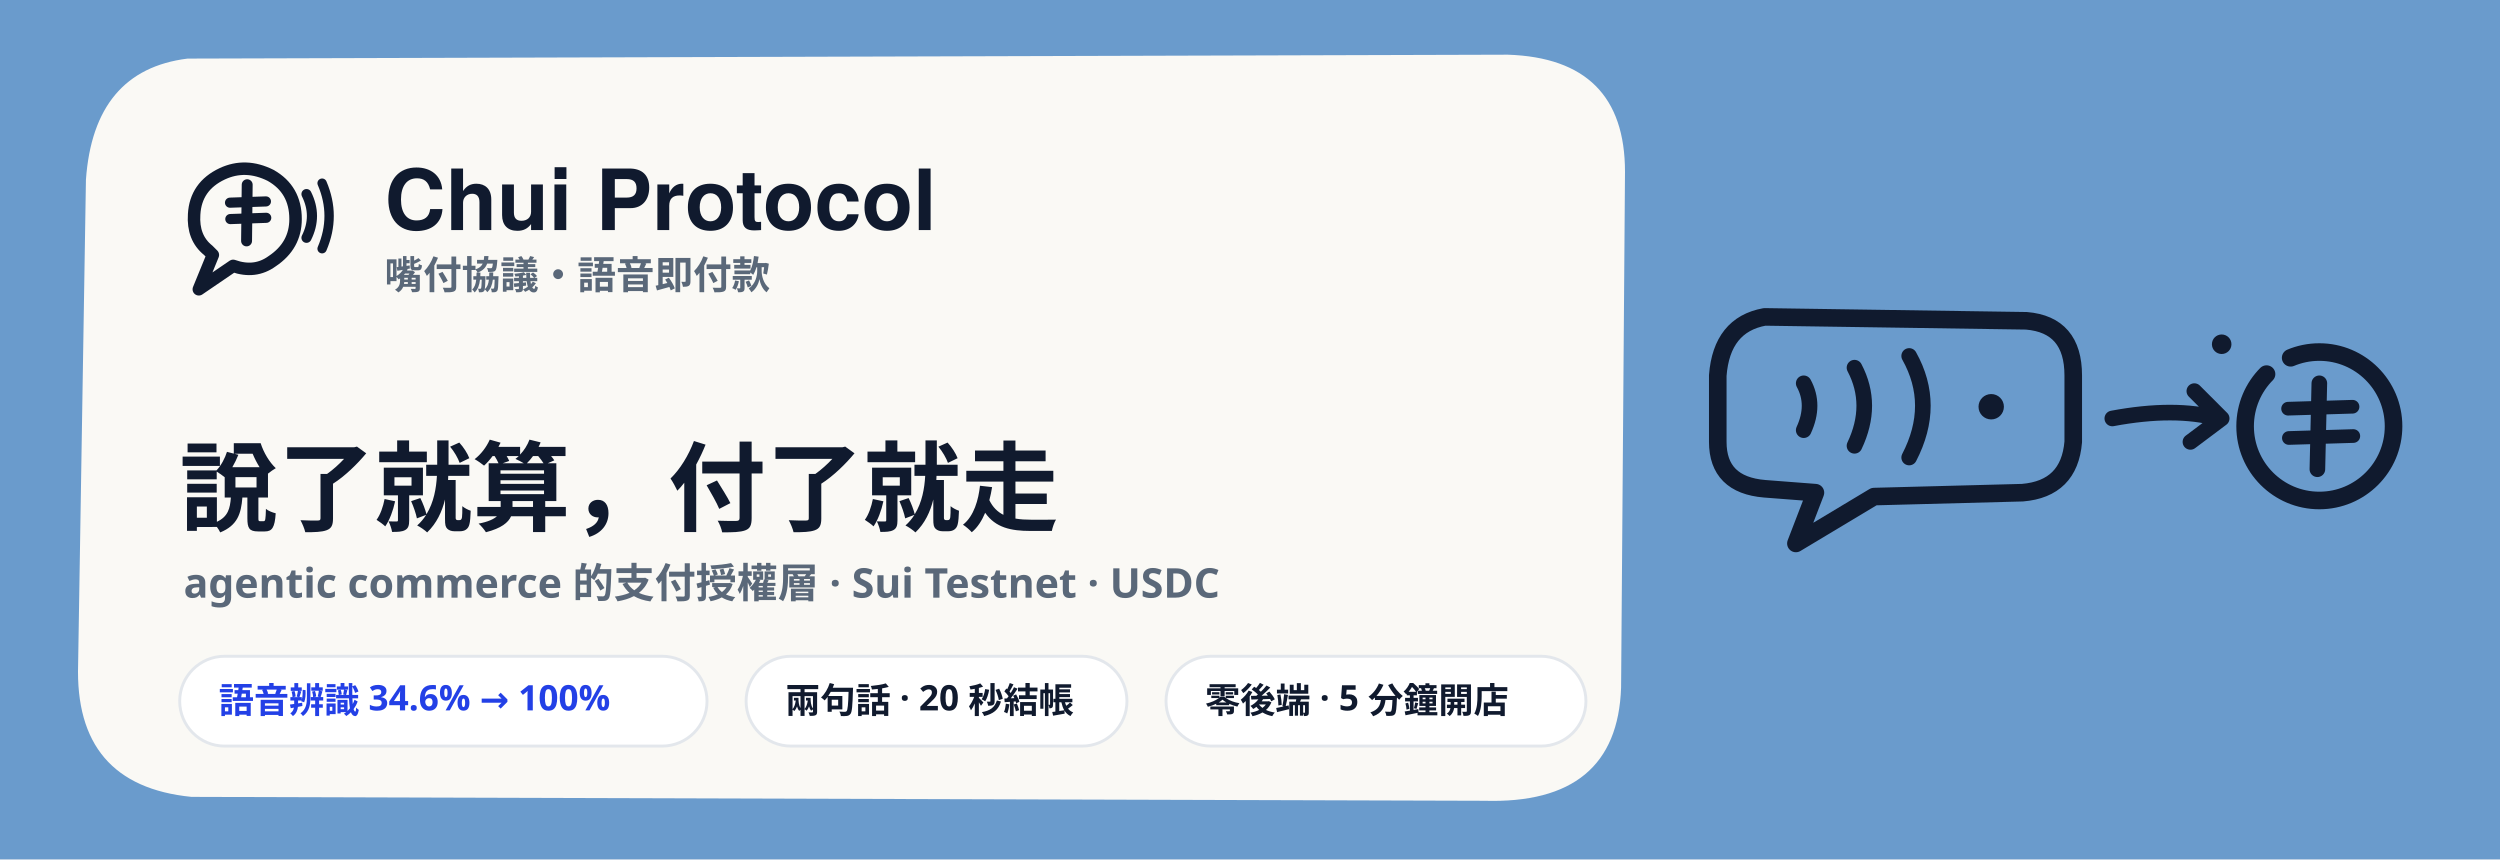
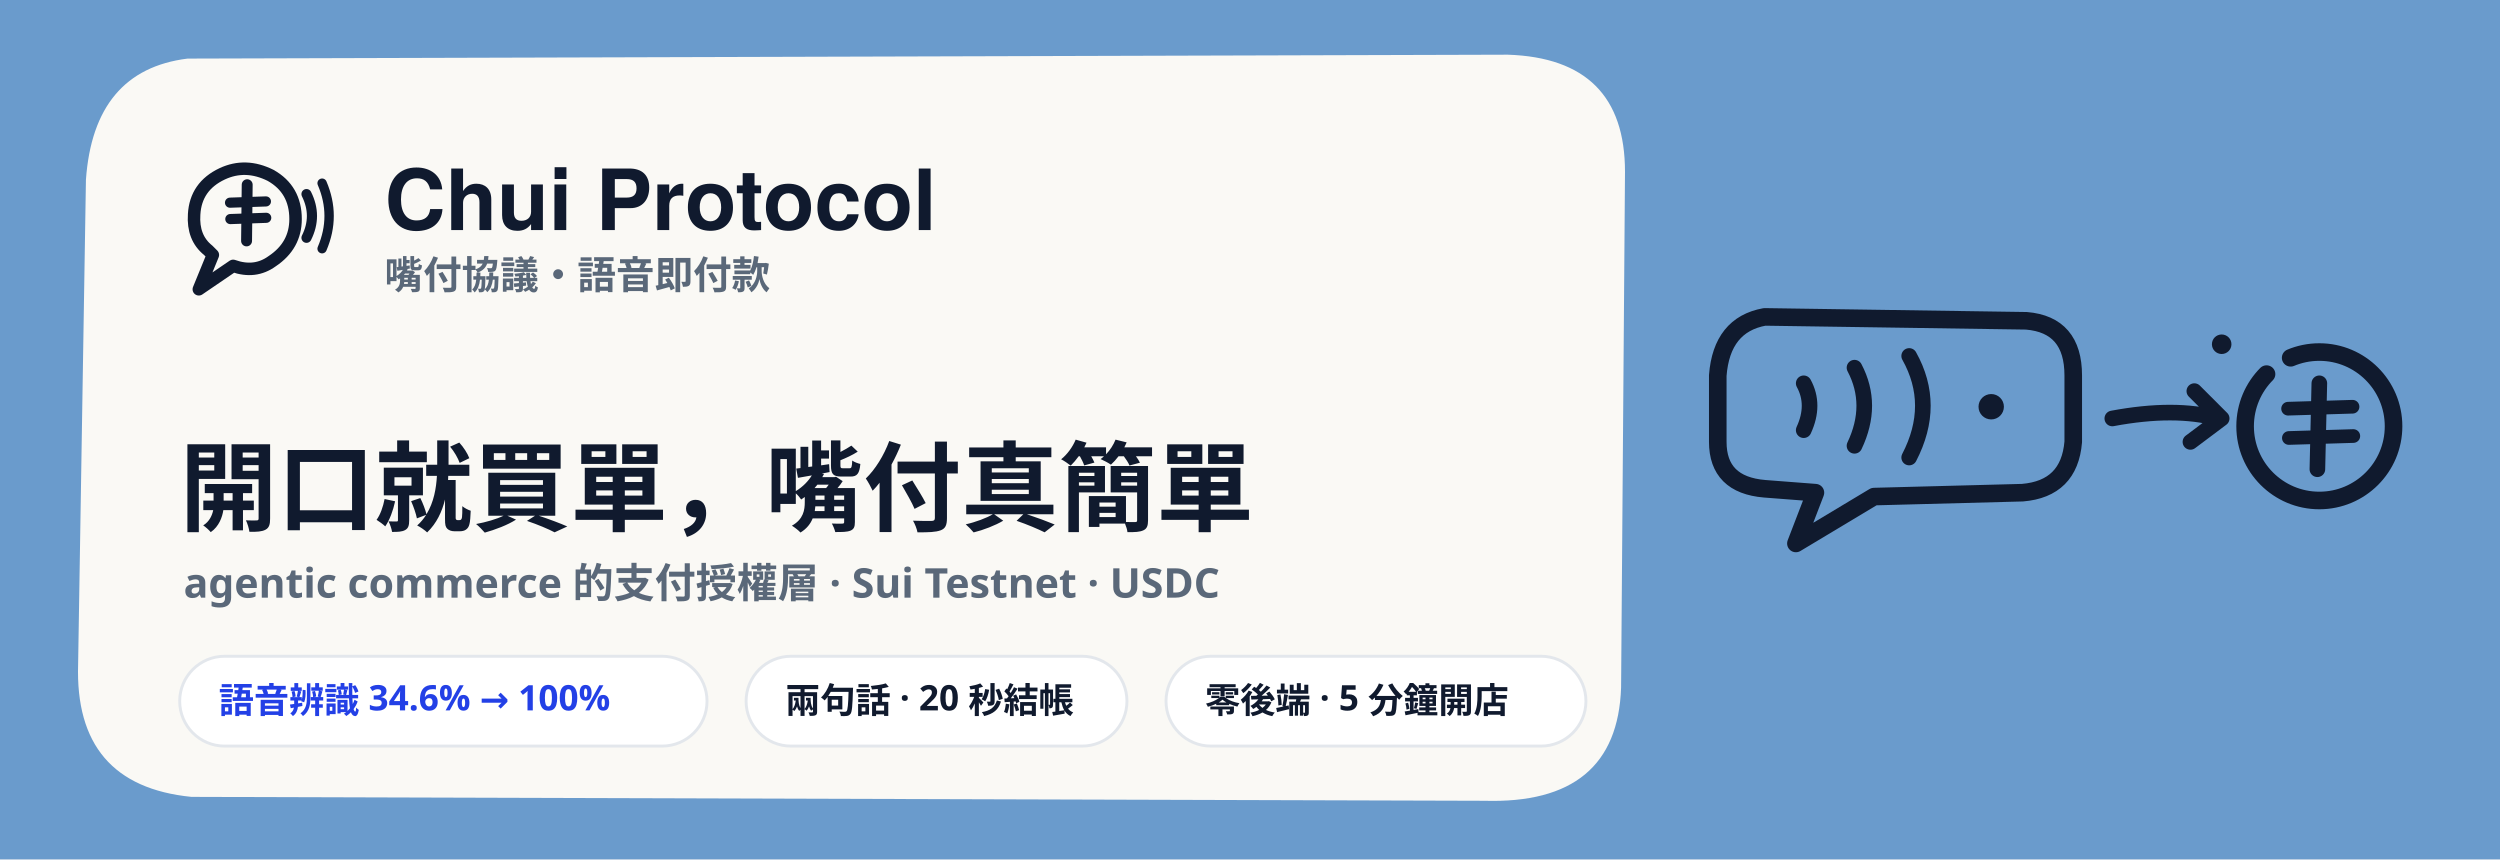
<svg xmlns="http://www.w3.org/2000/svg" viewBox="0 0 1280 440" fill="none" role="img" aria-labelledby="chui-banner-title">
  <rect width="1280" height="440" fill="#6A9BCC" />
  <path fill="#FAF9F5" d="M96 30 Q48 36 44 92 L40 340 Q38 402 98 408 L760 410 Q828 412 830 352 L832 88 Q832 30 772 28 Z" />
  <g transform="translate(86 52) scale(0.94)">
    <g transform="translate(-1.05 16.825) scale(0.85)" stroke="#101A2E" stroke-linecap="round" stroke-linejoin="round" fill="none">
      <g transform="translate(-3 1.5)">
        <path stroke-width="8" d="M33 77 L24 99 L46 84 Q60 89 71 81 Q86 71 86 54 Q86 35 70 26 Q54 18 39 25 Q22 33 21 51 Q20 66 30 74 Z" />
        <path stroke-width="7" d="M55 32 L54.6 68" />
        <path stroke-width="6.5" d="M44 43.5 L67 42.7" />
        <path stroke-width="6.5" d="M44.2 54 L67.2 53.2" />
        <path stroke-width="6.5" d="M93 38 Q100 52 93 66" />
        <path stroke-width="6" d="M103 31 Q112 52 103 73" />
      </g>
    </g>
    <text x="118" y="70" textLength="292" lengthAdjust="spacingAndGlyphs" font-family="'Avenir Next','Helvetica Neue',ui-rounded,system-ui,sans-serif" font-size="46" font-weight="800" fill="#101A2E">Chui Protocol</text>
    <text x="118" y="102" textLength="196" lengthAdjust="spacingAndGlyphs" font-family="'PingFang TC','Noto Sans TC','Microsoft JhengHei',system-ui,sans-serif" font-size="21" font-weight="600" fill="#5A6879">嘴付協議・語音即付款</text>
  </g>
-   <text x="92" y="268" textLength="424" lengthAdjust="spacingAndGlyphs" font-family="'PingFang TC','Noto Sans TC','Microsoft JhengHei',system-ui,sans-serif" font-size="50" font-weight="800" fill="#101A2E">說了就算，付了就走</text>
+   <text x="92" y="268" textLength="528" lengthAdjust="spacingAndGlyphs" font-family="'PingFang TC','Noto Sans TC','Microsoft JhengHei',system-ui,sans-serif" font-size="50" font-weight="800" fill="#101A2E">開口就買單，嘴付真簡單</text>
  <text x="94" y="306" textLength="470" lengthAdjust="spacingAndGlyphs" font-family="'PingFang TC','Noto Sans TC','Microsoft JhengHei',system-ui,sans-serif" font-size="21" font-weight="600" fill="#5A6879">agentic commerce 的支付授權層 · Sui Testnet · USDC</text>
  <g font-family="'PingFang TC','Noto Sans TC','Microsoft JhengHei',system-ui,sans-serif" font-size="18" font-weight="700">
    <rect x="92" y="336" width="270" height="46" rx="23" fill="#FFFFFF" stroke="#E3E7EC" stroke-width="1.5" />
    <text x="112" y="365" textLength="230" lengthAdjust="spacingAndGlyphs" fill="#2340E6">語音辨識 34.6% → 100%</text>
    <rect x="382" y="336" width="195" height="46" rx="23" fill="#FFFFFF" stroke="#E3E7EC" stroke-width="1.5" />
    <text x="402" y="365" textLength="155" lengthAdjust="spacingAndGlyphs" fill="#101A2E">兩句話 · 20 秒結帳</text>
    <rect x="597" y="336" width="215" height="46" rx="23" fill="#FFFFFF" stroke="#E3E7EC" stroke-width="1.5" />
    <text x="617" y="365" textLength="175" lengthAdjust="spacingAndGlyphs" fill="#101A2E">零後端 · 5 分鐘開店</text>
  </g>
  <g transform="translate(667.5 96.25)" stroke="#101A2E" stroke-linecap="round" stroke-linejoin="round" fill="none">
    <path stroke-width="9" d="M236 66 Q214 70 212 96 L212 130 Q212 152 236 154 L262 156 L252 182 L292 158 L368 156 Q392 154 394 130 L394 96 Q394 70 370 68 Z" />
    <path stroke-width="8" d="M256 100 Q262 111 256 124" />
    <path stroke-width="8" d="M282 92 Q292 111 282 132" />
    <path stroke-width="8" d="M310 86 Q324 111 310 138" />
    <path stroke-width="8" d="M414 118 Q446 112 468 118 M456 104 L470 118 L454 130" />
    <circle cx="520" cy="122" r="38" stroke-width="9" stroke-dasharray="224 15" stroke-dashoffset="75" />
    <path stroke-width="8" d="M520 100 L519 144" />
    <path stroke-width="7" d="M504 113 L537 112" />
    <path stroke-width="7" d="M504.4 128 L537.4 127" />
    <circle cx="352" cy="112" r="6.5" fill="#101A2E" stroke="none" />
    <circle cx="470" cy="80" r="5" fill="#101A2E" stroke="none" />
  </g>
</svg>
